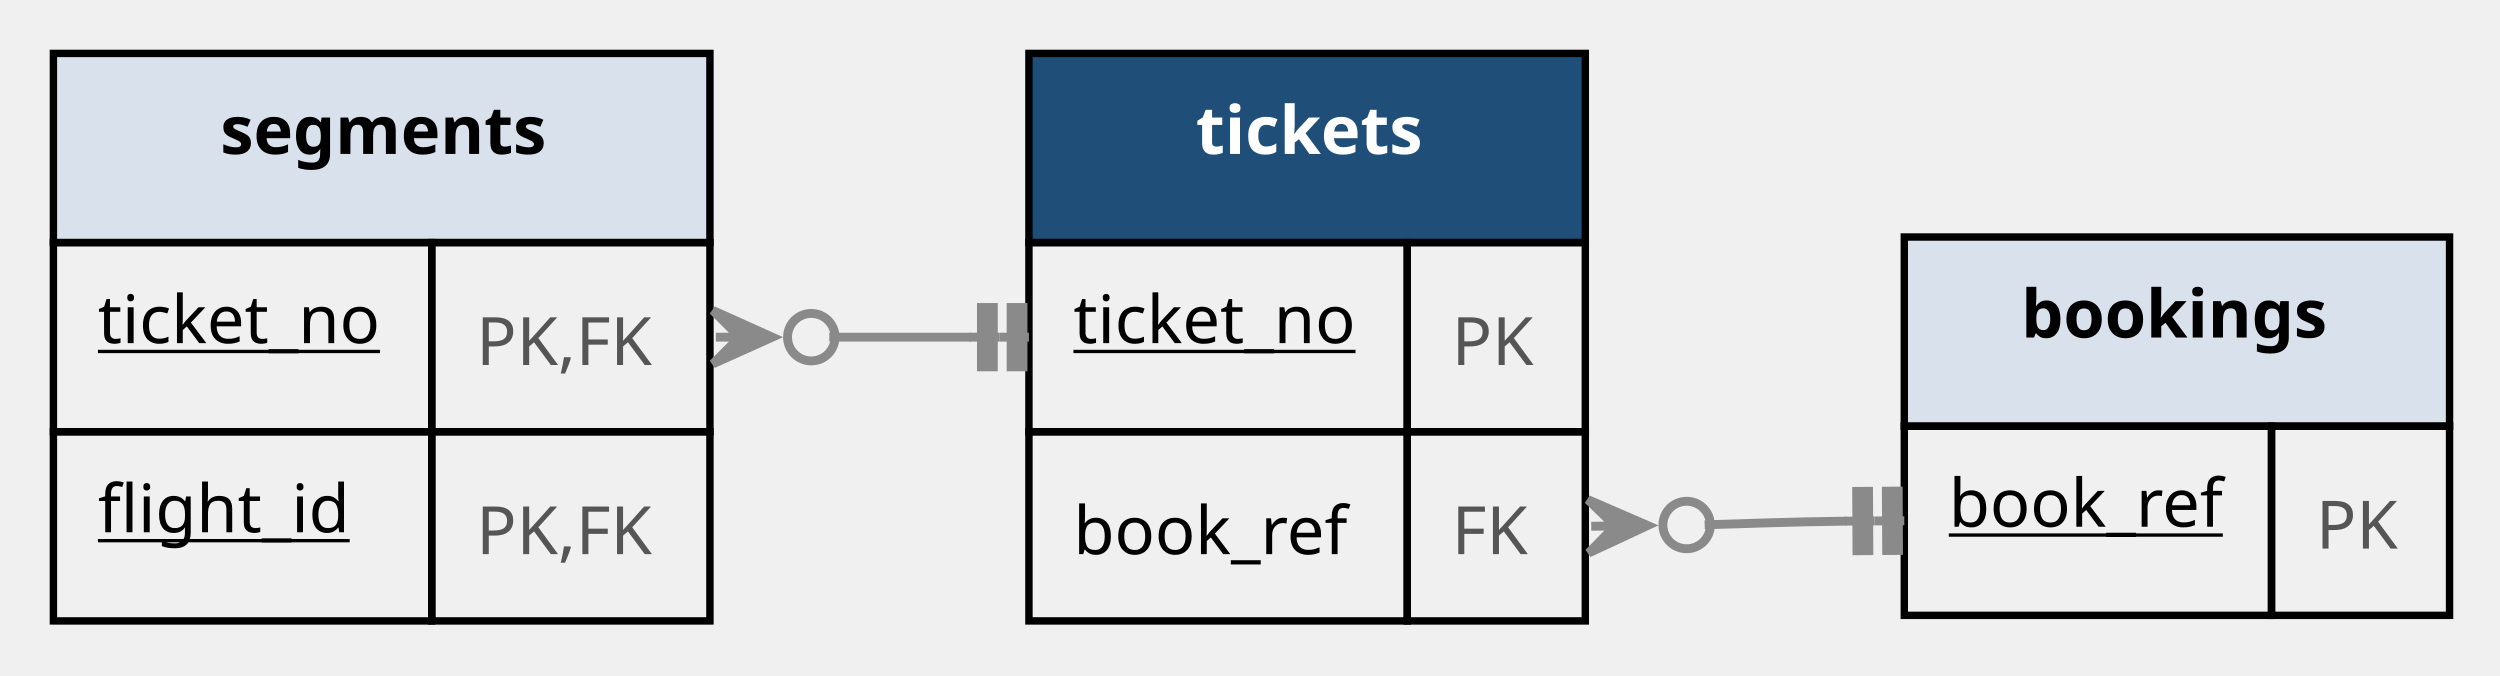
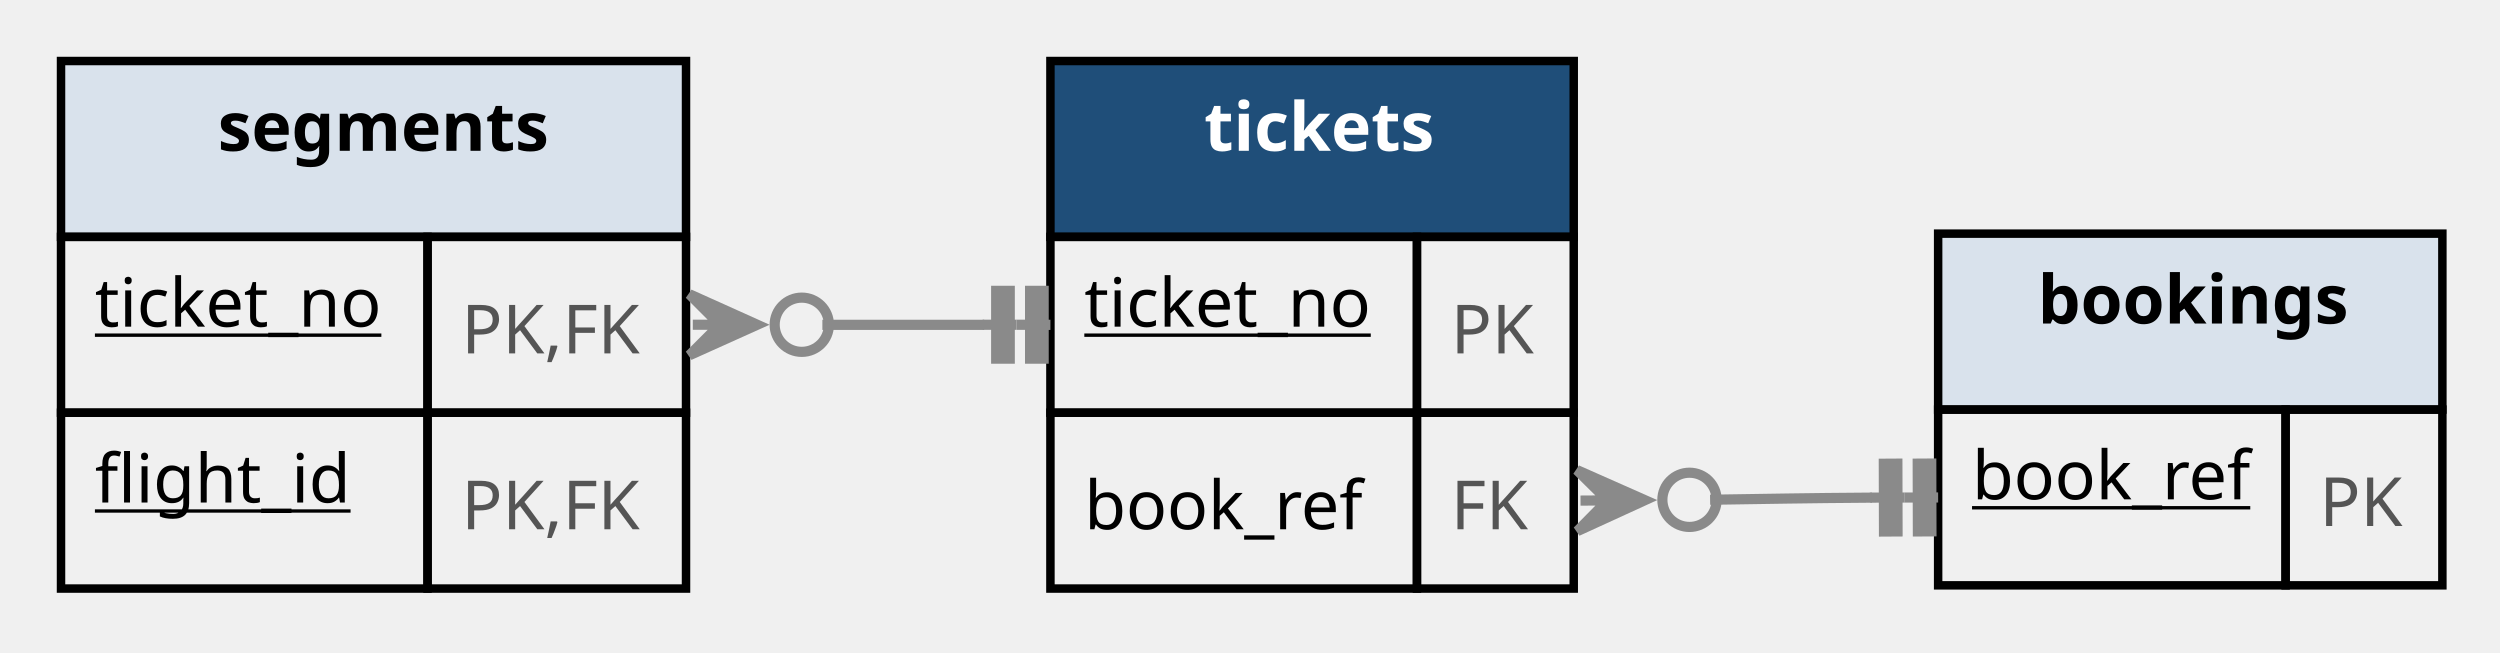
- <svg xmlns="http://www.w3.org/2000/svg" width="337pt" height="91pt" viewBox="0.00 0.00 337.00 91.00">
-   <g id="graph0" class="graph" transform="scale(1 1) rotate(0) translate(7.2 83.7)">
+ <svg xmlns="http://www.w3.org/2000/svg" width="295pt" height="77pt" viewBox="0.00 0.00 295.00 77.00">
+   <g id="graph0" class="graph" transform="scale(1 1) rotate(0) translate(7.2 69.45)">
    <g id="node1" class="node">
-       <polygon fill="#1f4e79" stroke="none" points="131.5,-51 131.5,-76.5 206.5,-76.5 206.5,-51 131.5,-51" />
-       <polygon fill="none" stroke="#000000" points="131.5,-51 131.5,-76.5 206.5,-76.5 206.5,-51 131.5,-51" />
-       <text xml:space="preserve" text-anchor="start" x="154" y="-62.95" font-family="Noto Sans KR" font-weight="bold" font-size="9.00" fill="#ffffff">tickets</text>
-       <polygon fill="none" stroke="#000000" points="131.5,-25.5 131.5,-51 182.5,-51 182.5,-25.5 131.5,-25.5" />
-       <text xml:space="preserve" text-anchor="start" x="137.5" y="-37.45" font-family="Noto Sans KR" text-decoration="underline" font-size="9.00">ticket_no</text>
-       <polygon fill="none" stroke="#000000" points="182.5,-25.5 182.5,-51 206.5,-51 206.5,-25.5 182.5,-25.5" />
-       <text xml:space="preserve" text-anchor="start" x="188.5" y="-34.5" font-family="Noto Sans KR" font-size="9.00" fill="#555555">PK</text>
-       <polygon fill="none" stroke="#000000" points="131.5,0 131.5,-25.5 182.5,-25.5 182.5,0 131.5,0" />
-       <text xml:space="preserve" text-anchor="start" x="137.5" y="-9" font-family="Noto Sans KR" font-size="9.00">book_ref</text>
-       <polygon fill="none" stroke="#000000" points="182.5,0 182.5,-25.5 206.5,-25.5 206.5,0 182.5,0" />
-       <text xml:space="preserve" text-anchor="start" x="188.5" y="-9" font-family="Noto Sans KR" font-size="9.00" fill="#555555">FK</text>
+       <polygon fill="#1f4e79" stroke="none" points="116.75,-41.5 116.75,-62.25 178.5,-62.25 178.5,-41.5 116.75,-41.5" />
+       <polygon fill="none" stroke="#000000" points="116.75,-41.5 116.75,-62.25 178.5,-62.25 178.5,-41.5 116.75,-41.5" />
+       <text xml:space="preserve" text-anchor="start" x="134.88" y="-51.65" font-family="Noto Sans KR" font-weight="bold" font-size="8.00" fill="#ffffff">tickets</text>
+       <polygon fill="none" stroke="#000000" points="116.75,-20.75 116.75,-41.5 160,-41.5 160,-20.75 116.75,-20.75" />
+       <text xml:space="preserve" text-anchor="start" x="120.75" y="-30.9" font-family="Noto Sans KR" text-decoration="underline" font-size="8.00">ticket_no</text>
+       <polygon fill="none" stroke="#000000" points="160,-20.75 160,-41.5 178.5,-41.5 178.5,-20.75 160,-20.75" />
+       <text xml:space="preserve" text-anchor="start" x="164" y="-27.75" font-family="Noto Sans KR" font-size="8.00" fill="#555555">PK</text>
+       <polygon fill="none" stroke="#000000" points="116.75,0 116.75,-20.75 160,-20.75 160,0 116.75,0" />
+       <text xml:space="preserve" text-anchor="start" x="120.75" y="-7" font-family="Noto Sans KR" font-size="8.00">book_ref</text>
+       <polygon fill="none" stroke="#000000" points="160,0 160,-20.75 178.5,-20.75 178.5,0 160,0" />
+       <text xml:space="preserve" text-anchor="start" x="164" y="-7" font-family="Noto Sans KR" font-size="8.00" fill="#555555">FK</text>
    </g>
    <g id="node2" class="node">
-       <polygon fill="#d9e2ec" stroke="none" points="249.5,-26.25 249.5,-51.75 323,-51.75 323,-26.25 249.5,-26.25" />
-       <polygon fill="none" stroke="#000000" points="249.5,-26.25 249.5,-51.75 323,-51.75 323,-26.25 249.5,-26.25" />
-       <text xml:space="preserve" text-anchor="start" x="265.25" y="-38.2" font-family="Noto Sans KR" font-weight="bold" font-size="9.00" fill="#000000">bookings</text>
-       <polygon fill="none" stroke="#000000" points="249.5,-0.75 249.5,-26.25 299,-26.25 299,-0.75 249.5,-0.75" />
-       <text xml:space="preserve" text-anchor="start" x="255.5" y="-12.7" font-family="Noto Sans KR" text-decoration="underline" font-size="9.00">book_ref</text>
-       <polygon fill="none" stroke="#000000" points="299,-0.75 299,-26.25 323,-26.25 323,-0.75 299,-0.75" />
-       <text xml:space="preserve" text-anchor="start" x="305" y="-9.75" font-family="Noto Sans KR" font-size="9.00" fill="#555555">PK</text>
+       <polygon fill="#d9e2ec" stroke="none" points="221.5,-21.12 221.5,-41.88 281,-41.88 281,-21.12 221.5,-21.12" />
+       <polygon fill="none" stroke="#000000" points="221.5,-21.12 221.5,-41.88 281,-41.88 281,-21.12 221.5,-21.12" />
+       <text xml:space="preserve" text-anchor="start" x="233.25" y="-31.27" font-family="Noto Sans KR" font-weight="bold" font-size="8.00" fill="#000000">bookings</text>
+       <polygon fill="none" stroke="#000000" points="221.5,-0.38 221.5,-21.12 262.5,-21.12 262.5,-0.38 221.5,-0.38" />
+       <text xml:space="preserve" text-anchor="start" x="225.5" y="-10.53" font-family="Noto Sans KR" text-decoration="underline" font-size="8.00">book_ref</text>
+       <polygon fill="none" stroke="#000000" points="262.5,-0.38 262.5,-21.12 281,-21.12 281,-0.38 262.5,-0.38" />
+       <text xml:space="preserve" text-anchor="start" x="266.5" y="-7.38" font-family="Noto Sans KR" font-size="8.00" fill="#555555">PK</text>
    </g>
    <g id="edge1" class="edge">
-       <path fill="none" stroke="#8a8a8a" stroke-width="1.2" d="M222.59,-12.96C228.83,-13.13 234.02,-13.36 241.68,-13.45" />
-       <polygon fill="#8a8a8a" stroke="#8a8a8a" stroke-width="1.2" points="214.9,-12.86 206.95,-9.16 210.5,-12.8 207.3,-12.76 207.3,-12.76 207.3,-12.76 210.5,-12.8 206.85,-16.35 214.9,-12.86" />
-       <ellipse fill="none" stroke="#8a8a8a" stroke-width="1.2" cx="220.16" cy="-12.93" rx="3.2" ry="3.2" />
-       <polygon fill="#8a8a8a" stroke="#8a8a8a" stroke-width="1.2" points="248.72,-9.5 248.68,-17.5 247.08,-17.49 247.12,-9.49 248.72,-9.5" />
-       <polyline fill="none" stroke="#8a8a8a" stroke-width="1.2" points="249.5,-13.5 245.5,-13.48" />
-       <polygon fill="#8a8a8a" stroke="#8a8a8a" stroke-width="1.2" points="244.72,-9.47 244.68,-17.47 243.08,-17.46 243.12,-9.46 244.72,-9.47" />
-       <polyline fill="none" stroke="#8a8a8a" stroke-width="1.2" points="245.5,-13.48 241.5,-13.45" />
+       <path fill="none" stroke="#8a8a8a" stroke-width="1.2" d="M194.59,-10.48C200.83,-10.57 206.03,-10.68 213.68,-10.73" />
+       <polygon fill="#8a8a8a" stroke="#8a8a8a" stroke-width="1.2" points="186.9,-10.43 178.93,-6.78 182.5,-10.4 179.3,-10.38 179.3,-10.38 179.3,-10.38 182.5,-10.4 178.88,-13.98 186.9,-10.43" />
+       <ellipse fill="none" stroke="#8a8a8a" stroke-width="1.2" cx="192.16" cy="-10.47" rx="3.2" ry="3.2" />
+       <polygon fill="#8a8a8a" stroke="#8a8a8a" stroke-width="1.2" points="220.71,-6.75 220.69,-14.75 219.09,-14.74 219.11,-6.74 220.71,-6.75" />
+       <polyline fill="none" stroke="#8a8a8a" stroke-width="1.2" points="221.5,-10.75 217.5,-10.74" />
+       <polygon fill="#8a8a8a" stroke="#8a8a8a" stroke-width="1.2" points="216.71,-6.74 216.69,-14.74 215.09,-14.73 215.11,-6.73 216.71,-6.74" />
+       <polyline fill="none" stroke="#8a8a8a" stroke-width="1.2" points="217.5,-10.74 213.5,-10.73" />
    </g>
    <g id="node3" class="node">
-       <polygon fill="#d9e2ec" stroke="none" points="0,-51 0,-76.5 88.5,-76.5 88.5,-51 0,-51" />
-       <polygon fill="none" stroke="#000000" points="0,-51 0,-76.5 88.5,-76.5 88.5,-51 0,-51" />
-       <text xml:space="preserve" text-anchor="start" x="22.5" y="-62.95" font-family="Noto Sans KR" font-weight="bold" font-size="9.00" fill="#000000">segments</text>
-       <polygon fill="none" stroke="#000000" points="0,-25.5 0,-51 51,-51 51,-25.5 0,-25.5" />
-       <text xml:space="preserve" text-anchor="start" x="6" y="-37.45" font-family="Noto Sans KR" text-decoration="underline" font-size="9.00">ticket_no</text>
-       <polygon fill="none" stroke="#000000" points="51,-25.5 51,-51 88.5,-51 88.5,-25.5 51,-25.5" />
-       <text xml:space="preserve" text-anchor="start" x="57" y="-34.5" font-family="Noto Sans KR" font-size="9.00" fill="#555555">PK,FK</text>
-       <polygon fill="none" stroke="#000000" points="0,0 0,-25.5 51,-25.5 51,0 0,0" />
-       <text xml:space="preserve" text-anchor="start" x="6" y="-11.95" font-family="Noto Sans KR" text-decoration="underline" font-size="9.00">flight_id</text>
-       <polygon fill="none" stroke="#000000" points="51,0 51,-25.5 88.5,-25.5 88.5,0 51,0" />
-       <text xml:space="preserve" text-anchor="start" x="57" y="-9" font-family="Noto Sans KR" font-size="9.00" fill="#555555">PK,FK</text>
+       <polygon fill="#d9e2ec" stroke="none" points="0,-41.5 0,-62.25 73.75,-62.25 73.75,-41.5 0,-41.5" />
+       <polygon fill="none" stroke="#000000" points="0,-41.5 0,-62.25 73.75,-62.25 73.75,-41.5 0,-41.5" />
+       <text xml:space="preserve" text-anchor="start" x="18.5" y="-51.65" font-family="Noto Sans KR" font-weight="bold" font-size="8.00" fill="#000000">segments</text>
+       <polygon fill="none" stroke="#000000" points="0,-20.75 0,-41.5 43.25,-41.5 43.25,-20.75 0,-20.75" />
+       <text xml:space="preserve" text-anchor="start" x="4" y="-30.9" font-family="Noto Sans KR" text-decoration="underline" font-size="8.00">ticket_no</text>
+       <polygon fill="none" stroke="#000000" points="43.25,-20.75 43.25,-41.5 73.75,-41.5 73.75,-20.75 43.25,-20.75" />
+       <text xml:space="preserve" text-anchor="start" x="47.25" y="-27.75" font-family="Noto Sans KR" font-size="8.00" fill="#555555">PK,FK</text>
+       <polygon fill="none" stroke="#000000" points="0,0 0,-20.75 43.25,-20.75 43.25,0 0,0" />
+       <text xml:space="preserve" text-anchor="start" x="4" y="-10.15" font-family="Noto Sans KR" text-decoration="underline" font-size="8.00">flight_id</text>
+       <polygon fill="none" stroke="#000000" points="43.25,0 43.25,-20.75 73.75,-20.75 73.75,0 43.25,0" />
+       <text xml:space="preserve" text-anchor="start" x="47.25" y="-7" font-family="Noto Sans KR" font-size="8.00" fill="#555555">PK,FK</text>
    </g>
    <g id="edge2" class="edge">
-       <path fill="none" stroke="#8a8a8a" stroke-width="1.2" d="M104.59,-38.25C110.83,-38.25 116.03,-38.25 123.68,-38.25" />
-       <polygon fill="#8a8a8a" stroke="#8a8a8a" stroke-width="1.2" points="96.9,-38.25 88.9,-34.65 92.5,-38.25 89.3,-38.25 89.3,-38.25 89.3,-38.25 92.5,-38.25 88.9,-41.85 96.9,-38.25" />
-       <ellipse fill="none" stroke="#8a8a8a" stroke-width="1.2" cx="102.16" cy="-38.25" rx="3.2" ry="3.2" />
-       <polygon fill="#8a8a8a" stroke="#8a8a8a" stroke-width="1.2" points="130.7,-34.25 130.7,-42.25 129.1,-42.25 129.1,-34.25 130.7,-34.25" />
-       <polyline fill="none" stroke="#8a8a8a" stroke-width="1.2" points="131.5,-38.25 127.5,-38.25" />
-       <polygon fill="#8a8a8a" stroke="#8a8a8a" stroke-width="1.2" points="126.7,-34.25 126.7,-42.25 125.1,-42.25 125.1,-34.25 126.7,-34.25" />
-       <polyline fill="none" stroke="#8a8a8a" stroke-width="1.2" points="127.5,-38.25 123.5,-38.25" />
+       <path fill="none" stroke="#8a8a8a" stroke-width="1.2" d="M89.84,-31.12C96.08,-31.12 101.28,-31.12 108.93,-31.12" />
+       <polygon fill="#8a8a8a" stroke="#8a8a8a" stroke-width="1.2" points="82.15,-31.13 74.15,-27.53 77.75,-31.13 74.55,-31.13 74.55,-31.13 74.55,-31.13 77.75,-31.13 74.15,-34.73 82.15,-31.13" />
+       <ellipse fill="none" stroke="#8a8a8a" stroke-width="1.2" cx="87.41" cy="-31.13" rx="3.2" ry="3.2" />
+       <polygon fill="#8a8a8a" stroke="#8a8a8a" stroke-width="1.2" points="115.95,-27.13 115.95,-35.13 114.35,-35.13 114.35,-27.13 115.95,-27.13" />
+       <polyline fill="none" stroke="#8a8a8a" stroke-width="1.2" points="116.75,-31.12 112.75,-31.13" />
+       <polygon fill="#8a8a8a" stroke="#8a8a8a" stroke-width="1.2" points="111.95,-27.13 111.95,-35.13 110.35,-35.13 110.35,-27.13 111.95,-27.13" />
+       <polyline fill="none" stroke="#8a8a8a" stroke-width="1.2" points="112.75,-31.13 108.75,-31.13" />
    </g>
  </g>
</svg>
